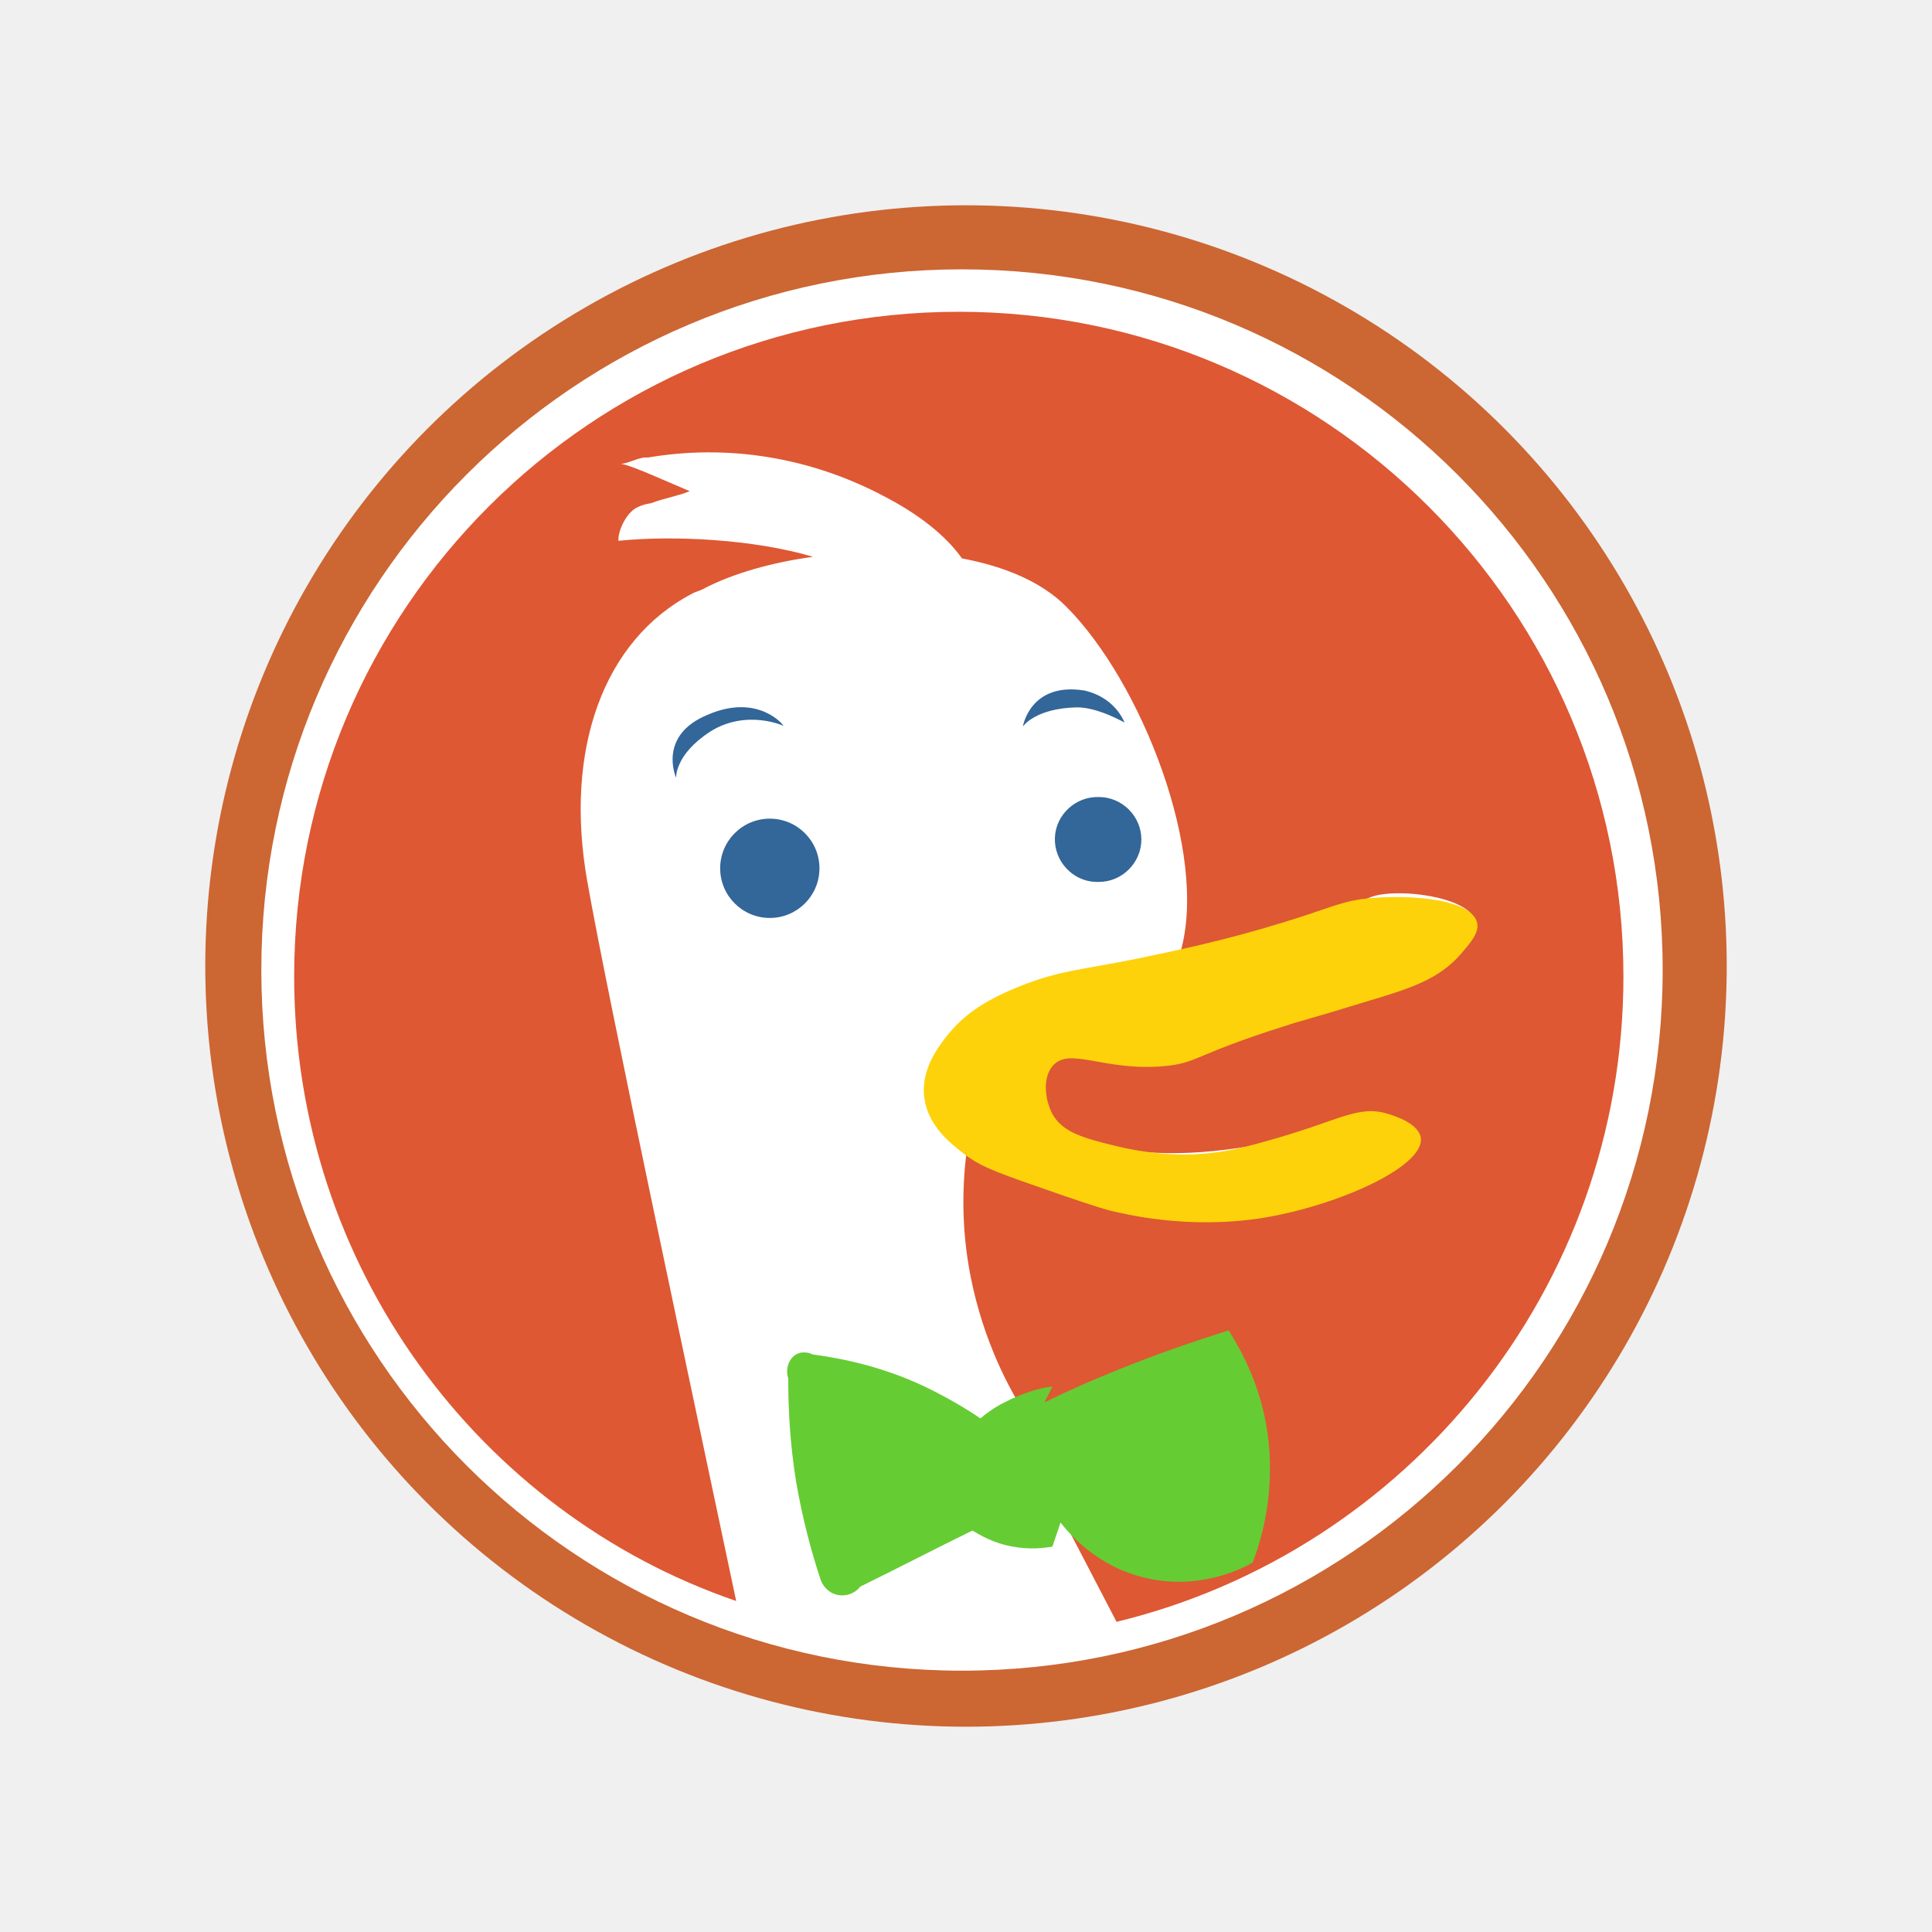
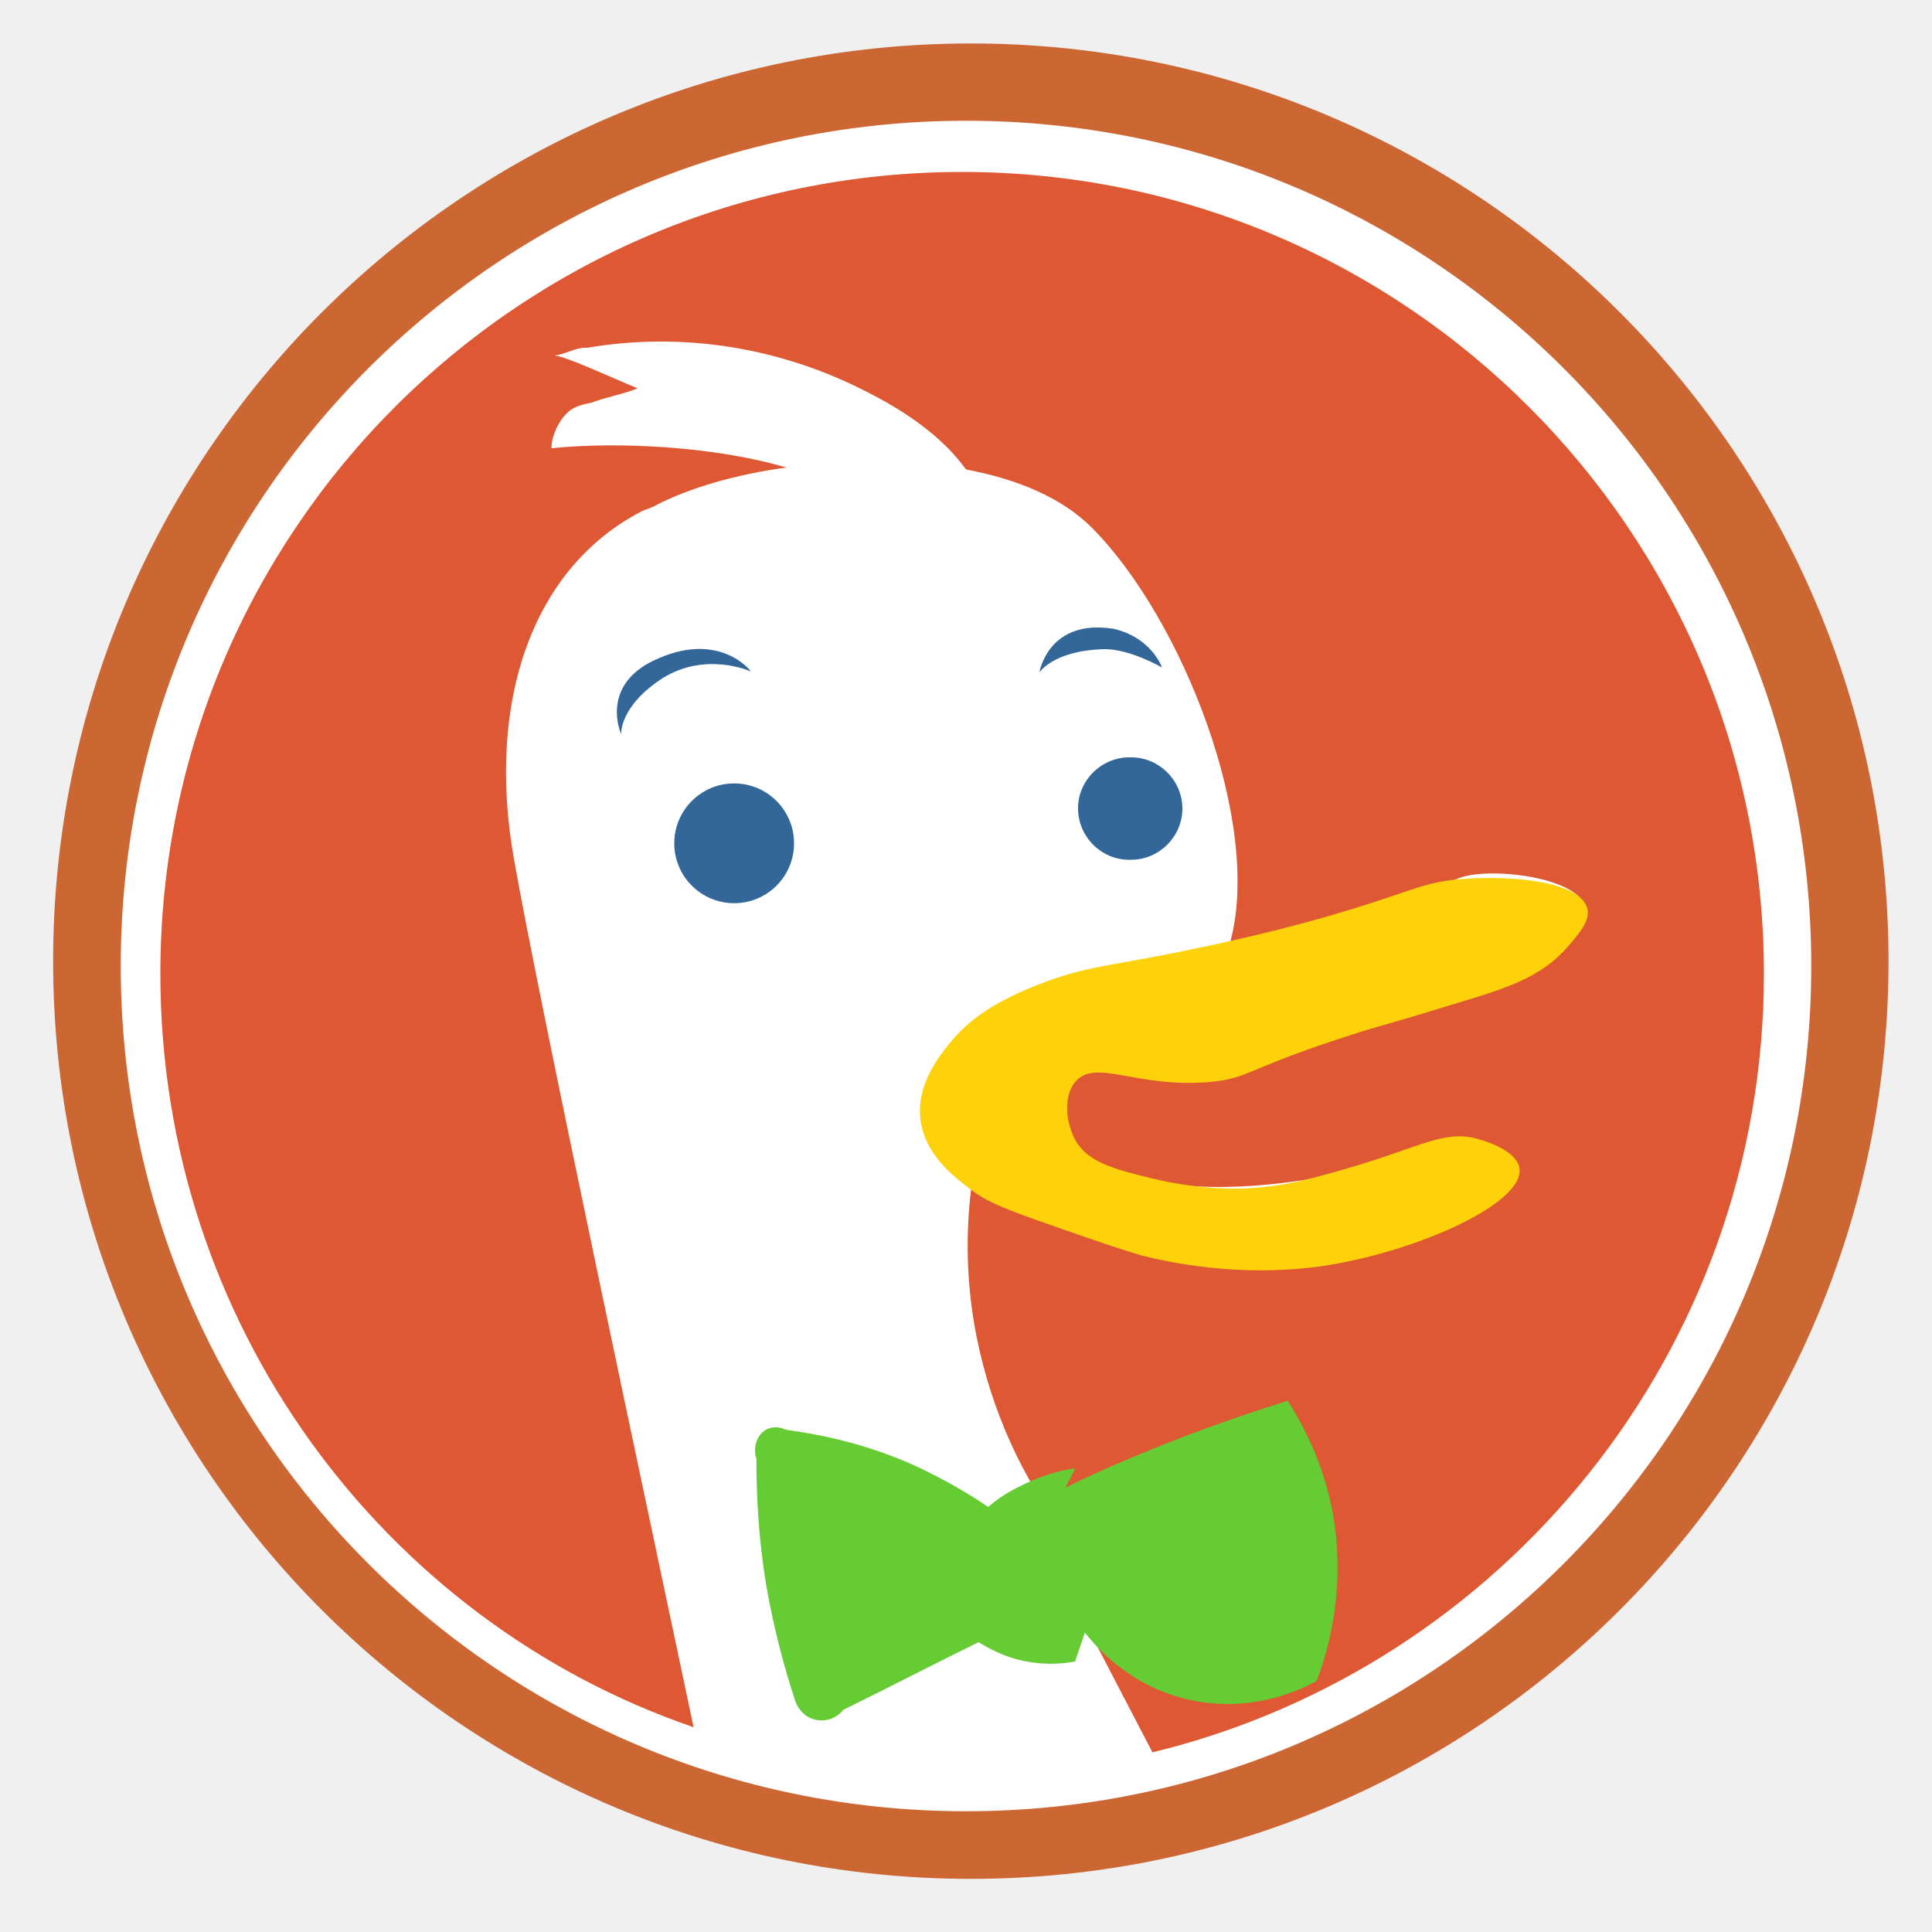
- <svg xmlns="http://www.w3.org/2000/svg" xmlns:xlink="http://www.w3.org/1999/xlink" viewBox="0 0 160 160" version="1.1">
-   <defs>
-     <rect id="path-1" x="0" y="0" width="160" height="160" />
-   </defs>
-   <g id="RAGFlow" stroke="none" stroke-width="1" fill="none" fill-rule="evenodd">
-     <g id="tool-logo" transform="translate(-632, -81)">
-       <g id="duckgo" transform="translate(632, 81)">
-         <mask id="mask-2" fill="white">
-           <use xlink:href="#path-1" />
-         </mask>
-         <use id="矩形" fill-opacity="0" fill="#D8D8D8" xlink:href="#path-1" />
-         <g id="RAGFlow" mask="url(#mask-2)" fill-rule="nonzero">
-           <g transform="translate(17, 17)">
-             <path d="M0,63 C0,85.508 12.008,106.306 31.5,117.56 C50.992,128.813 75.008,128.813 94.5,117.56 C113.992,106.306 126,85.508 126,63 C126,40.492 113.992,19.694 94.5,8.44 C75.008,-2.813 50.992,-2.813 31.5,8.44 C12.008,19.694 0,40.492 0,63 L0,63 Z" id="路径" fill="#CC6633" />
-             <path d="M4.642,63.332 C4.642,95.379 30.621,121.358 62.668,121.358 C94.715,121.358 120.695,95.379 120.695,63.332 C120.695,31.285 94.715,5.305 62.668,5.305 C30.621,5.305 4.642,31.285 4.642,63.332 Z" id="路径" fill="#FFFFFF" />
-             <path d="M117.445,63.862 C117.445,89.725 99.54,111.477 75.467,117.313 C74.008,114.527 72.616,111.808 71.422,109.554 C75.534,113.201 80.507,114.594 83.293,112.869 C86.874,110.681 88.134,102.657 82.563,95.362 C80.839,95.428 78.584,95.694 76.064,96.423 C72.483,97.484 69.831,99.142 68.106,100.402 C66.581,98.081 64.459,94.102 63.398,88.797 C62.536,84.486 62.735,80.773 63.066,78.253 C64.989,79.579 77.788,83.889 84.155,83.757 C90.521,83.624 100.933,79.778 99.805,76.661 C98.678,73.544 88.333,79.38 77.457,78.385 C69.433,77.656 68.04,74.075 69.831,71.422 C72.085,68.106 76.131,72.019 82.828,70.029 C89.526,68.04 98.943,64.459 102.392,62.469 C110.416,57.96 99.009,56.103 96.357,57.363 C93.771,58.557 84.951,60.812 80.773,61.806 C83.094,53.649 77.523,39.458 71.289,33.224 C69.234,31.168 66.183,29.908 62.668,29.245 C61.342,27.388 59.154,25.598 56.037,24.006 C50.068,20.889 43.304,19.762 36.673,20.889 L36.341,20.889 C35.545,21.022 35.081,21.354 34.418,21.42 C35.214,21.486 38.198,22.879 40.121,23.675 C39.193,24.073 37.933,24.272 36.938,24.669 C36.54,24.736 36.208,24.802 35.811,25.001 C34.882,25.399 34.153,26.991 34.219,27.786 C38.728,27.322 45.426,27.654 50.334,29.113 C46.885,29.577 43.702,30.505 41.381,31.699 C41.315,31.765 41.248,31.765 41.116,31.832 C40.851,31.964 40.519,32.031 40.32,32.163 C32.959,36.009 29.709,45.095 31.633,55.971 C33.357,65.785 40.585,99.54 43.967,115.588 C22.68,108.294 7.361,87.868 7.361,63.862 C7.361,33.423 32.031,8.82 62.403,8.82 C92.776,8.82 117.445,33.489 117.445,63.862 Z" id="路径" fill="#DE5833" />
-             <path d="M42.641,54.909 C42.641,57.18 44.482,59.021 46.753,59.021 C49.023,59.021 50.864,57.18 50.864,54.909 C50.864,52.639 49.023,50.798 46.753,50.798 C44.482,50.798 42.641,52.639 42.641,54.909 Z M74.008,49.007 C72.085,48.941 70.427,50.466 70.361,52.389 C70.295,54.313 71.82,55.971 73.743,56.037 L74.008,56.037 C75.932,56.037 77.523,54.445 77.523,52.522 C77.523,50.599 75.932,49.007 74.008,49.007 Z M47.88,43.105 C47.88,43.105 44.829,41.713 41.845,43.569 C38.861,45.493 38.994,47.416 38.994,47.416 C38.994,47.416 37.402,43.901 41.646,42.177 C45.824,40.386 47.946,43.105 47.88,43.105 L47.88,43.105 Z M76.131,42.84 C76.131,42.84 73.942,41.58 72.218,41.58 C68.703,41.646 67.708,43.172 67.708,43.172 C67.708,43.172 68.305,39.458 72.815,40.187 C74.274,40.519 75.534,41.447 76.131,42.84 Z" id="形状" fill="#336699" />
-             <path d="M67.509,64.658 C70.693,63.398 72.085,63.398 77.125,62.403 C80.308,61.74 84.486,60.878 89.394,59.353 C93.306,58.159 94.168,57.562 96.688,57.363 C100.071,57.098 104.779,57.496 105.309,59.353 C105.575,60.215 104.713,61.143 103.983,62.005 C102.126,64.127 99.805,64.857 96.025,65.984 C91.317,67.443 90.985,67.443 89.394,67.974 C81.834,70.361 82.232,71.024 79.446,71.289 C74.406,71.754 71.555,69.632 70.162,71.289 C69.3,72.351 69.565,74.141 70.162,75.268 C71.024,76.794 72.748,77.258 75.467,77.921 C78.783,78.717 81.436,78.651 82.099,78.584 C84.486,78.452 86.211,77.987 88.731,77.258 C94.036,75.733 95.561,74.473 98.015,75.268 C98.479,75.401 100.535,76.064 100.667,77.258 C100.933,79.645 93.704,82.895 87.404,83.889 C81.303,84.818 76.197,83.558 74.804,83.226 C73.876,82.961 72.218,82.431 68.836,81.237 C64.989,79.911 63.995,79.446 62.867,78.584 C61.674,77.656 59.883,76.263 59.552,73.942 C59.22,71.555 60.745,69.632 61.541,68.637 C62.735,67.178 64.326,65.918 67.509,64.658 L67.509,64.658 Z" id="路径" fill="#FDD20A" />
-             <path d="M64.194,100.468 C64.724,100.004 65.387,99.54 66.183,99.142 C67.708,98.346 69.101,97.948 70.162,97.816 C69.963,98.28 69.698,98.678 69.499,99.142 C71.356,98.214 73.345,97.352 75.467,96.489 C78.717,95.163 81.834,94.102 84.752,93.174 C85.746,94.765 87.603,97.948 88.067,102.458 C88.532,107.034 87.404,110.681 86.741,112.405 C85.945,112.869 82.497,114.66 78.12,113.732 C73.743,112.803 71.422,109.819 70.825,109.089 C70.626,109.753 70.361,110.416 70.162,111.079 C69.433,111.212 68.239,111.344 66.846,111.079 C65.321,110.814 64.194,110.151 63.531,109.753 C60.414,111.278 57.363,112.869 54.246,114.395 C53.782,114.992 52.986,115.257 52.257,115.058 C51.262,114.793 50.931,113.798 50.931,113.732 C50.201,111.543 49.472,108.824 48.941,105.774 C48.411,102.524 48.278,99.606 48.278,97.153 C48.013,96.357 48.344,95.495 48.941,95.163 C49.538,94.832 50.201,95.097 50.267,95.163 C52.721,95.495 56.037,96.158 59.552,97.816 C61.342,98.678 62.934,99.606 64.194,100.468 L64.194,100.468 Z" id="路径" fill="#66CC33" />
-           </g>
-         </g>
-       </g>
-     </g>
-   </g>
+ <svg xmlns="http://www.w3.org/2000/svg" t="1720166976017" class="icon" viewBox="0 0 1024 1024" version="1.1" p-id="6815" width="200" height="200">
+   <path d="M514.56 509.44m-486.4 0a486.4 486.4 0 1 0 972.8 0 486.4 486.4 0 1 0-972.8 0Z" fill="#CC6633" p-id="6816">
+     </path>
+   <path d="M512 512m-448 0a448 448 0 1 0 896 0 448 448 0 1 0-896 0Z" fill="#FFFFFF" p-id="6817" />
+   <path d="M934.912 516.096c0 199.68-138.24 367.616-324.096 412.672-11.264-21.504-22.016-42.496-31.232-59.904 31.744 28.16 70.144 38.912 91.648 25.6 27.648-16.896 37.376-78.848-5.632-135.168-13.312 0.512-30.72 2.56-50.176 8.192-27.648 8.192-48.128 20.992-61.44 30.72-11.776-17.92-28.16-48.64-36.352-89.6-6.656-33.28-5.12-61.952-2.56-81.408 14.848 10.24 113.664 43.52 162.816 42.496 49.152-1.024 129.536-30.72 120.832-54.784s-88.576 20.992-172.544 13.312c-61.952-5.632-72.704-33.28-58.88-53.76 17.408-25.6 48.64 4.608 100.352-10.752s124.416-43.008 151.04-58.368c61.952-34.816-26.112-49.152-46.592-39.424-19.968 9.216-88.064 26.624-120.32 34.304 17.92-62.976-25.088-172.544-73.216-220.672-15.872-15.872-39.424-25.6-66.56-30.72-10.24-14.336-27.136-28.16-51.2-40.448-46.08-24.064-98.304-32.768-149.504-24.064h-2.56c-6.144 1.024-9.728 3.584-14.848 4.096 6.144 0.512 29.184 11.264 44.032 17.408-7.168 3.072-16.896 4.608-24.576 7.68-3.072 0.512-5.632 1.024-8.704 2.56-7.168 3.072-12.8 15.36-12.288 21.504 34.816-3.584 86.528-1.024 124.416 10.24-26.624 3.584-51.2 10.752-69.12 19.968-0.512 0.512-1.024 0.512-2.048 1.024-2.048 1.024-4.608 1.536-6.144 2.56-56.832 29.696-81.92 99.84-67.072 183.808 13.312 75.776 69.12 336.384 95.232 460.288-164.352-56.32-282.624-214.016-282.624-399.36 0-235.008 190.464-424.96 424.96-424.96s424.96 190.464 424.96 424.96z" fill="#DE5833" p-id="6818" />
+   <path d="M389.12 446.976m-31.744 0a31.744 31.744 0 1 0 63.488 0 31.744 31.744 0 1 0-63.488 0Z" fill="#336699" p-id="6819" />
+   <path d="M599.552 401.408c-14.848-0.512-27.648 11.264-28.16 26.112s11.264 27.648 26.112 28.16h2.048c14.848 0 27.136-12.288 27.136-27.136s-12.288-27.136-27.136-27.136zM397.824 355.84s-23.552-10.752-46.592 3.584c-23.04 14.848-22.016 29.696-22.016 29.696s-12.288-27.136 20.48-40.448c32.256-13.824 48.64 7.168 48.128 7.168zM615.936 353.792s-16.896-9.728-30.208-9.728c-27.136 0.512-34.816 12.288-34.816 12.288s4.608-28.672 39.424-23.04c11.264 2.56 20.992 9.728 25.6 20.48z" fill="#336699" p-id="6820" />
+   <path d="M549.376 522.24c24.576-9.728 35.328-9.728 74.24-17.408 24.576-5.12 56.832-11.776 94.72-23.552 30.208-9.216 36.864-13.824 56.32-15.36 26.112-2.048 62.464 1.024 66.56 15.36 2.048 6.656-4.608 13.824-10.24 20.48-14.336 16.384-32.256 22.016-61.44 30.72-36.352 11.264-38.912 11.264-51.2 15.36-58.368 18.432-55.296 23.552-76.8 25.6-38.912 3.584-60.928-12.8-71.68 0-6.656 8.192-4.608 22.016 0 30.72 6.656 11.776 19.968 15.36 40.96 20.48 25.6 6.144 46.08 5.632 51.2 5.12 18.432-1.024 31.744-4.608 51.2-10.24 40.96-11.776 52.736-21.504 71.68-15.36 3.584 1.024 19.456 6.144 20.48 15.36 2.048 18.432-53.76 43.52-102.4 51.2-47.104 7.168-86.528-2.56-97.28-5.12-7.168-2.048-19.968-6.144-46.08-15.36-29.696-10.24-37.376-13.824-46.08-20.48-9.216-7.168-23.04-17.92-25.6-35.84-2.56-18.432 9.216-33.28 15.36-40.96 9.216-11.264 21.504-20.992 46.08-30.72z" fill="#FDD20A" p-id="6821" />
+   <path d="M523.776 798.72c4.096-3.584 9.216-7.168 15.36-10.24 11.776-6.144 22.528-9.216 30.72-10.24-1.536 3.584-3.584 6.656-5.12 10.24 14.336-7.168 29.696-13.824 46.08-20.48 25.088-10.24 49.152-18.432 71.68-25.6 7.68 12.288 22.016 36.864 25.6 71.68 3.584 35.328-5.12 63.488-10.24 76.8-6.144 3.584-32.768 17.408-66.56 10.24s-51.712-30.208-56.32-35.84c-1.536 5.12-3.584 10.24-5.12 15.36-5.632 1.024-14.848 2.048-25.6 0-11.776-2.048-20.48-7.168-25.6-10.24-24.064 11.776-47.616 24.064-71.68 35.84-3.584 4.608-9.728 6.656-15.36 5.12-7.68-2.048-10.24-9.728-10.24-10.24-5.632-16.896-11.264-37.888-15.36-61.44-4.096-25.088-5.12-47.616-5.12-66.56-2.048-6.144 0.512-12.8 5.12-15.36s9.728-0.512 10.24 0c18.944 2.56 44.544 7.68 71.68 20.48 13.824 6.656 26.112 13.824 35.84 20.48z" fill="#66CC33" p-id="6822" />
</svg>
